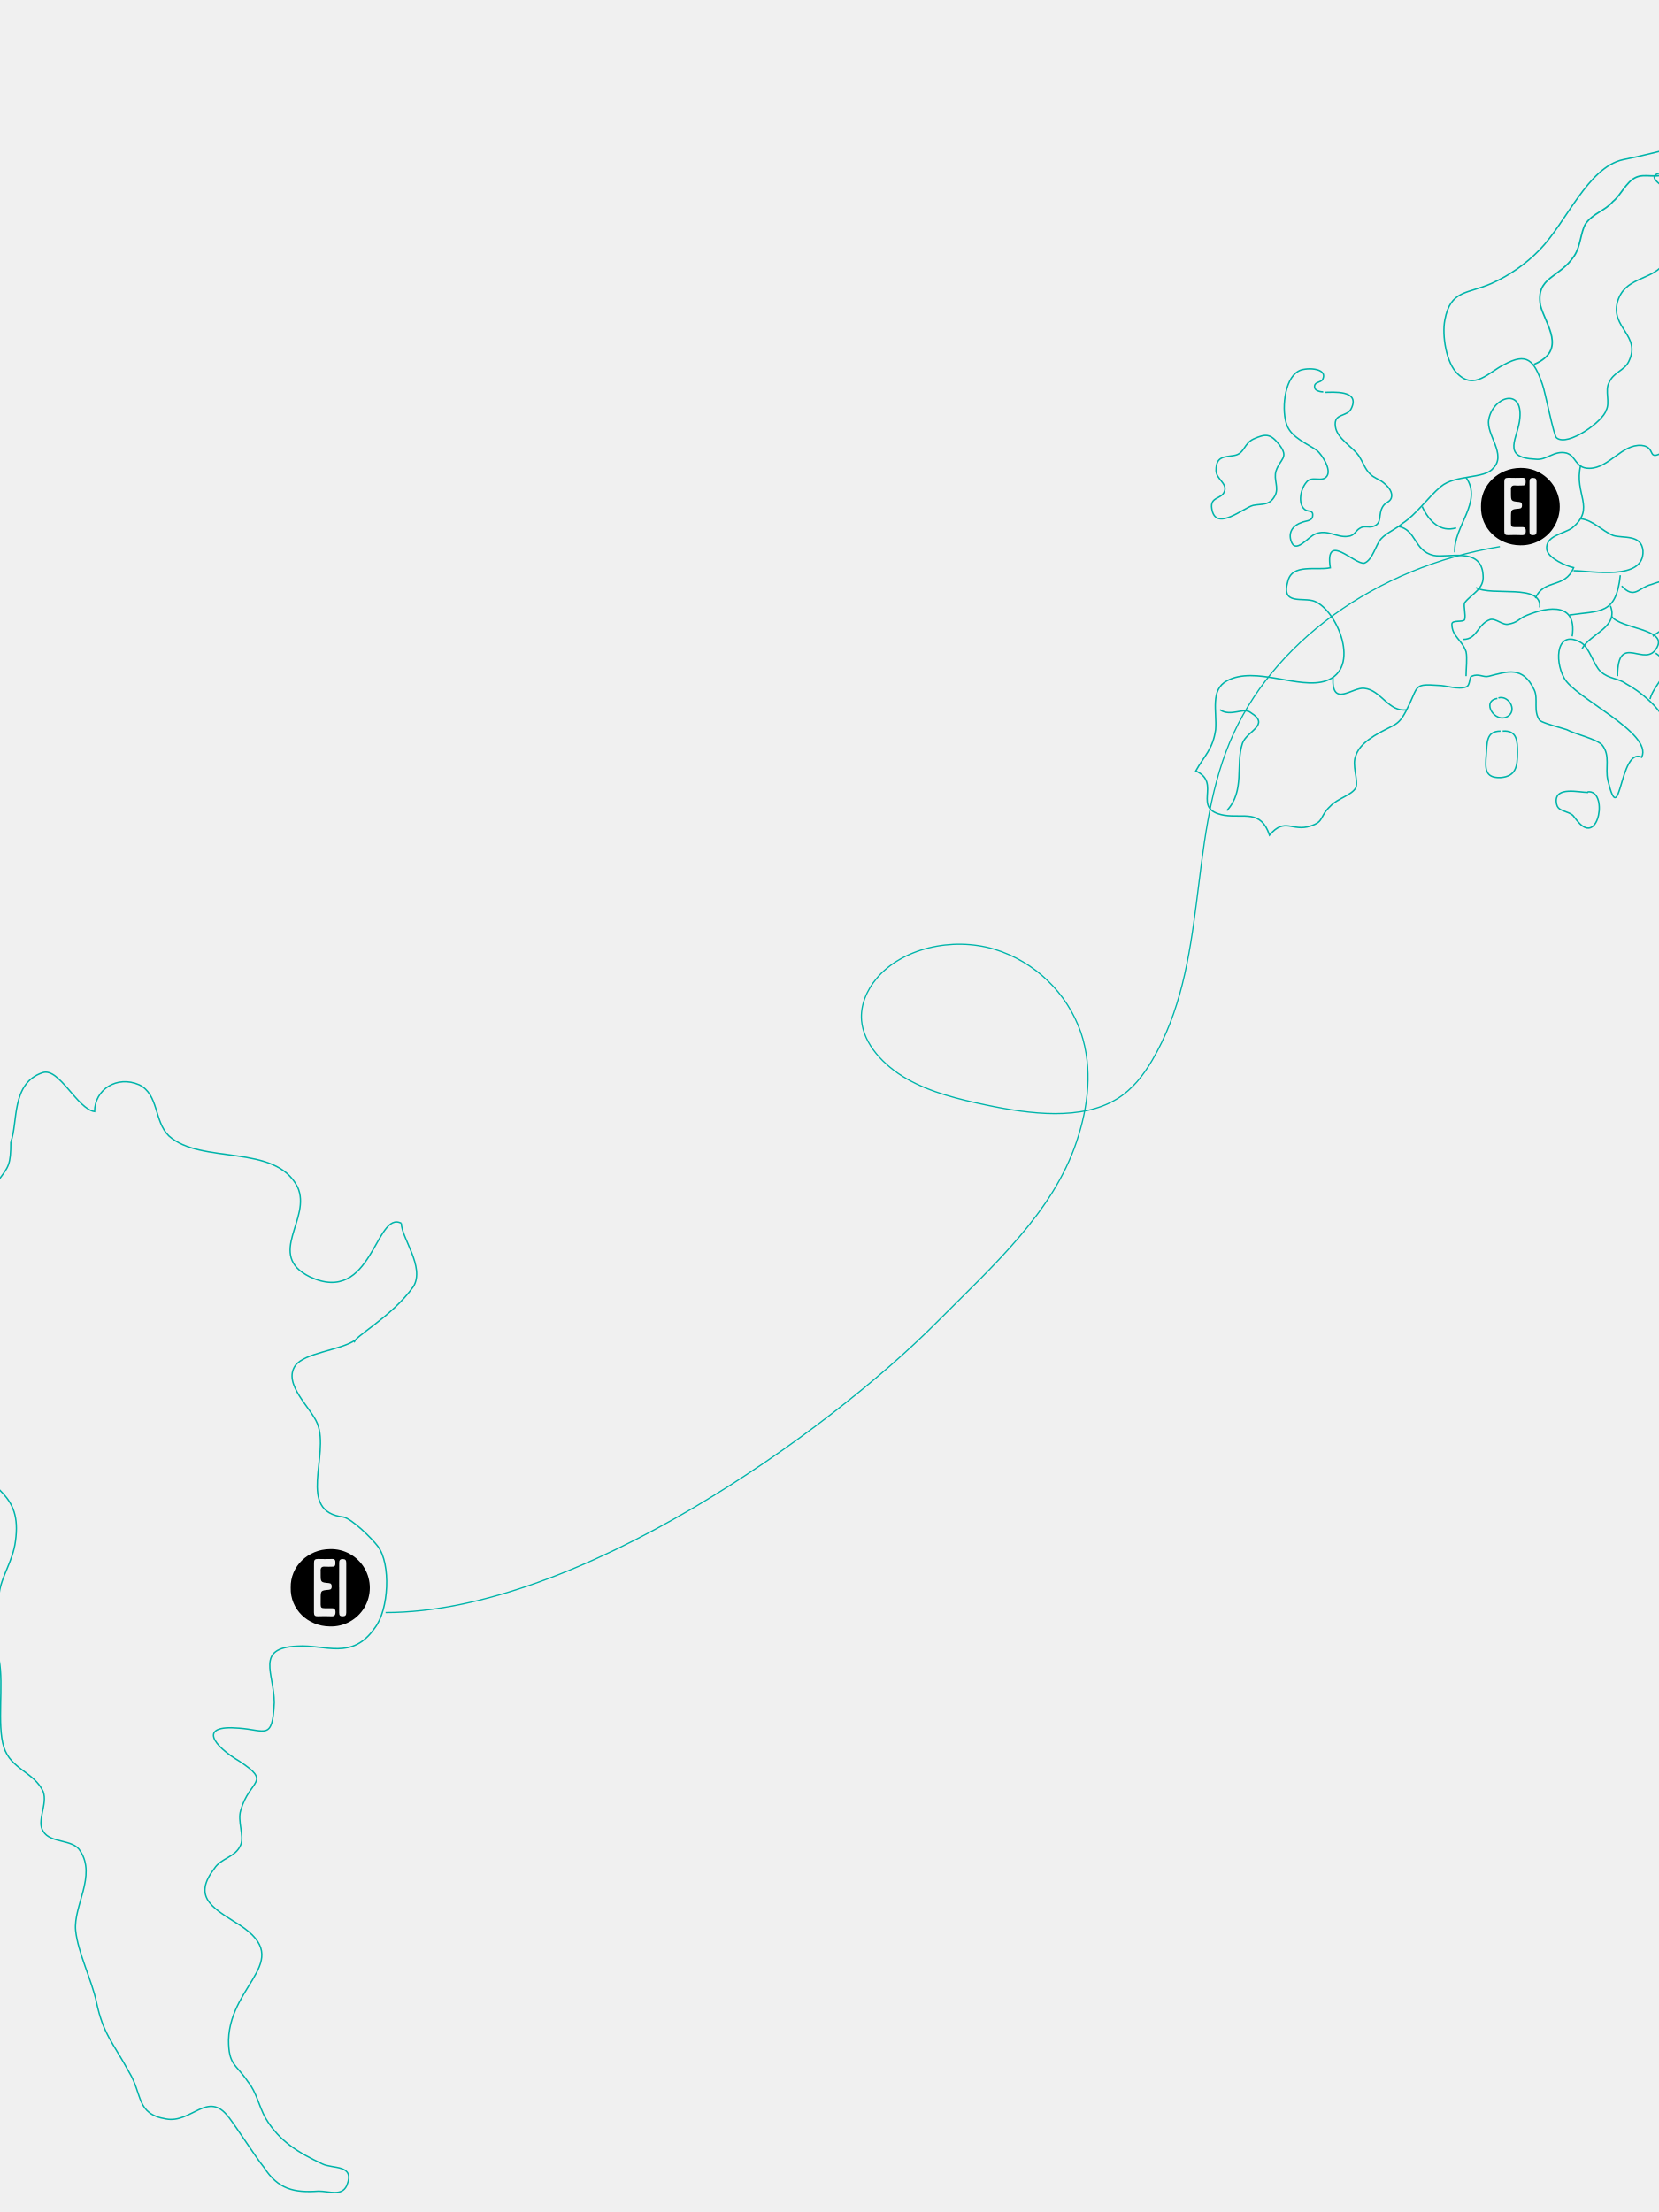
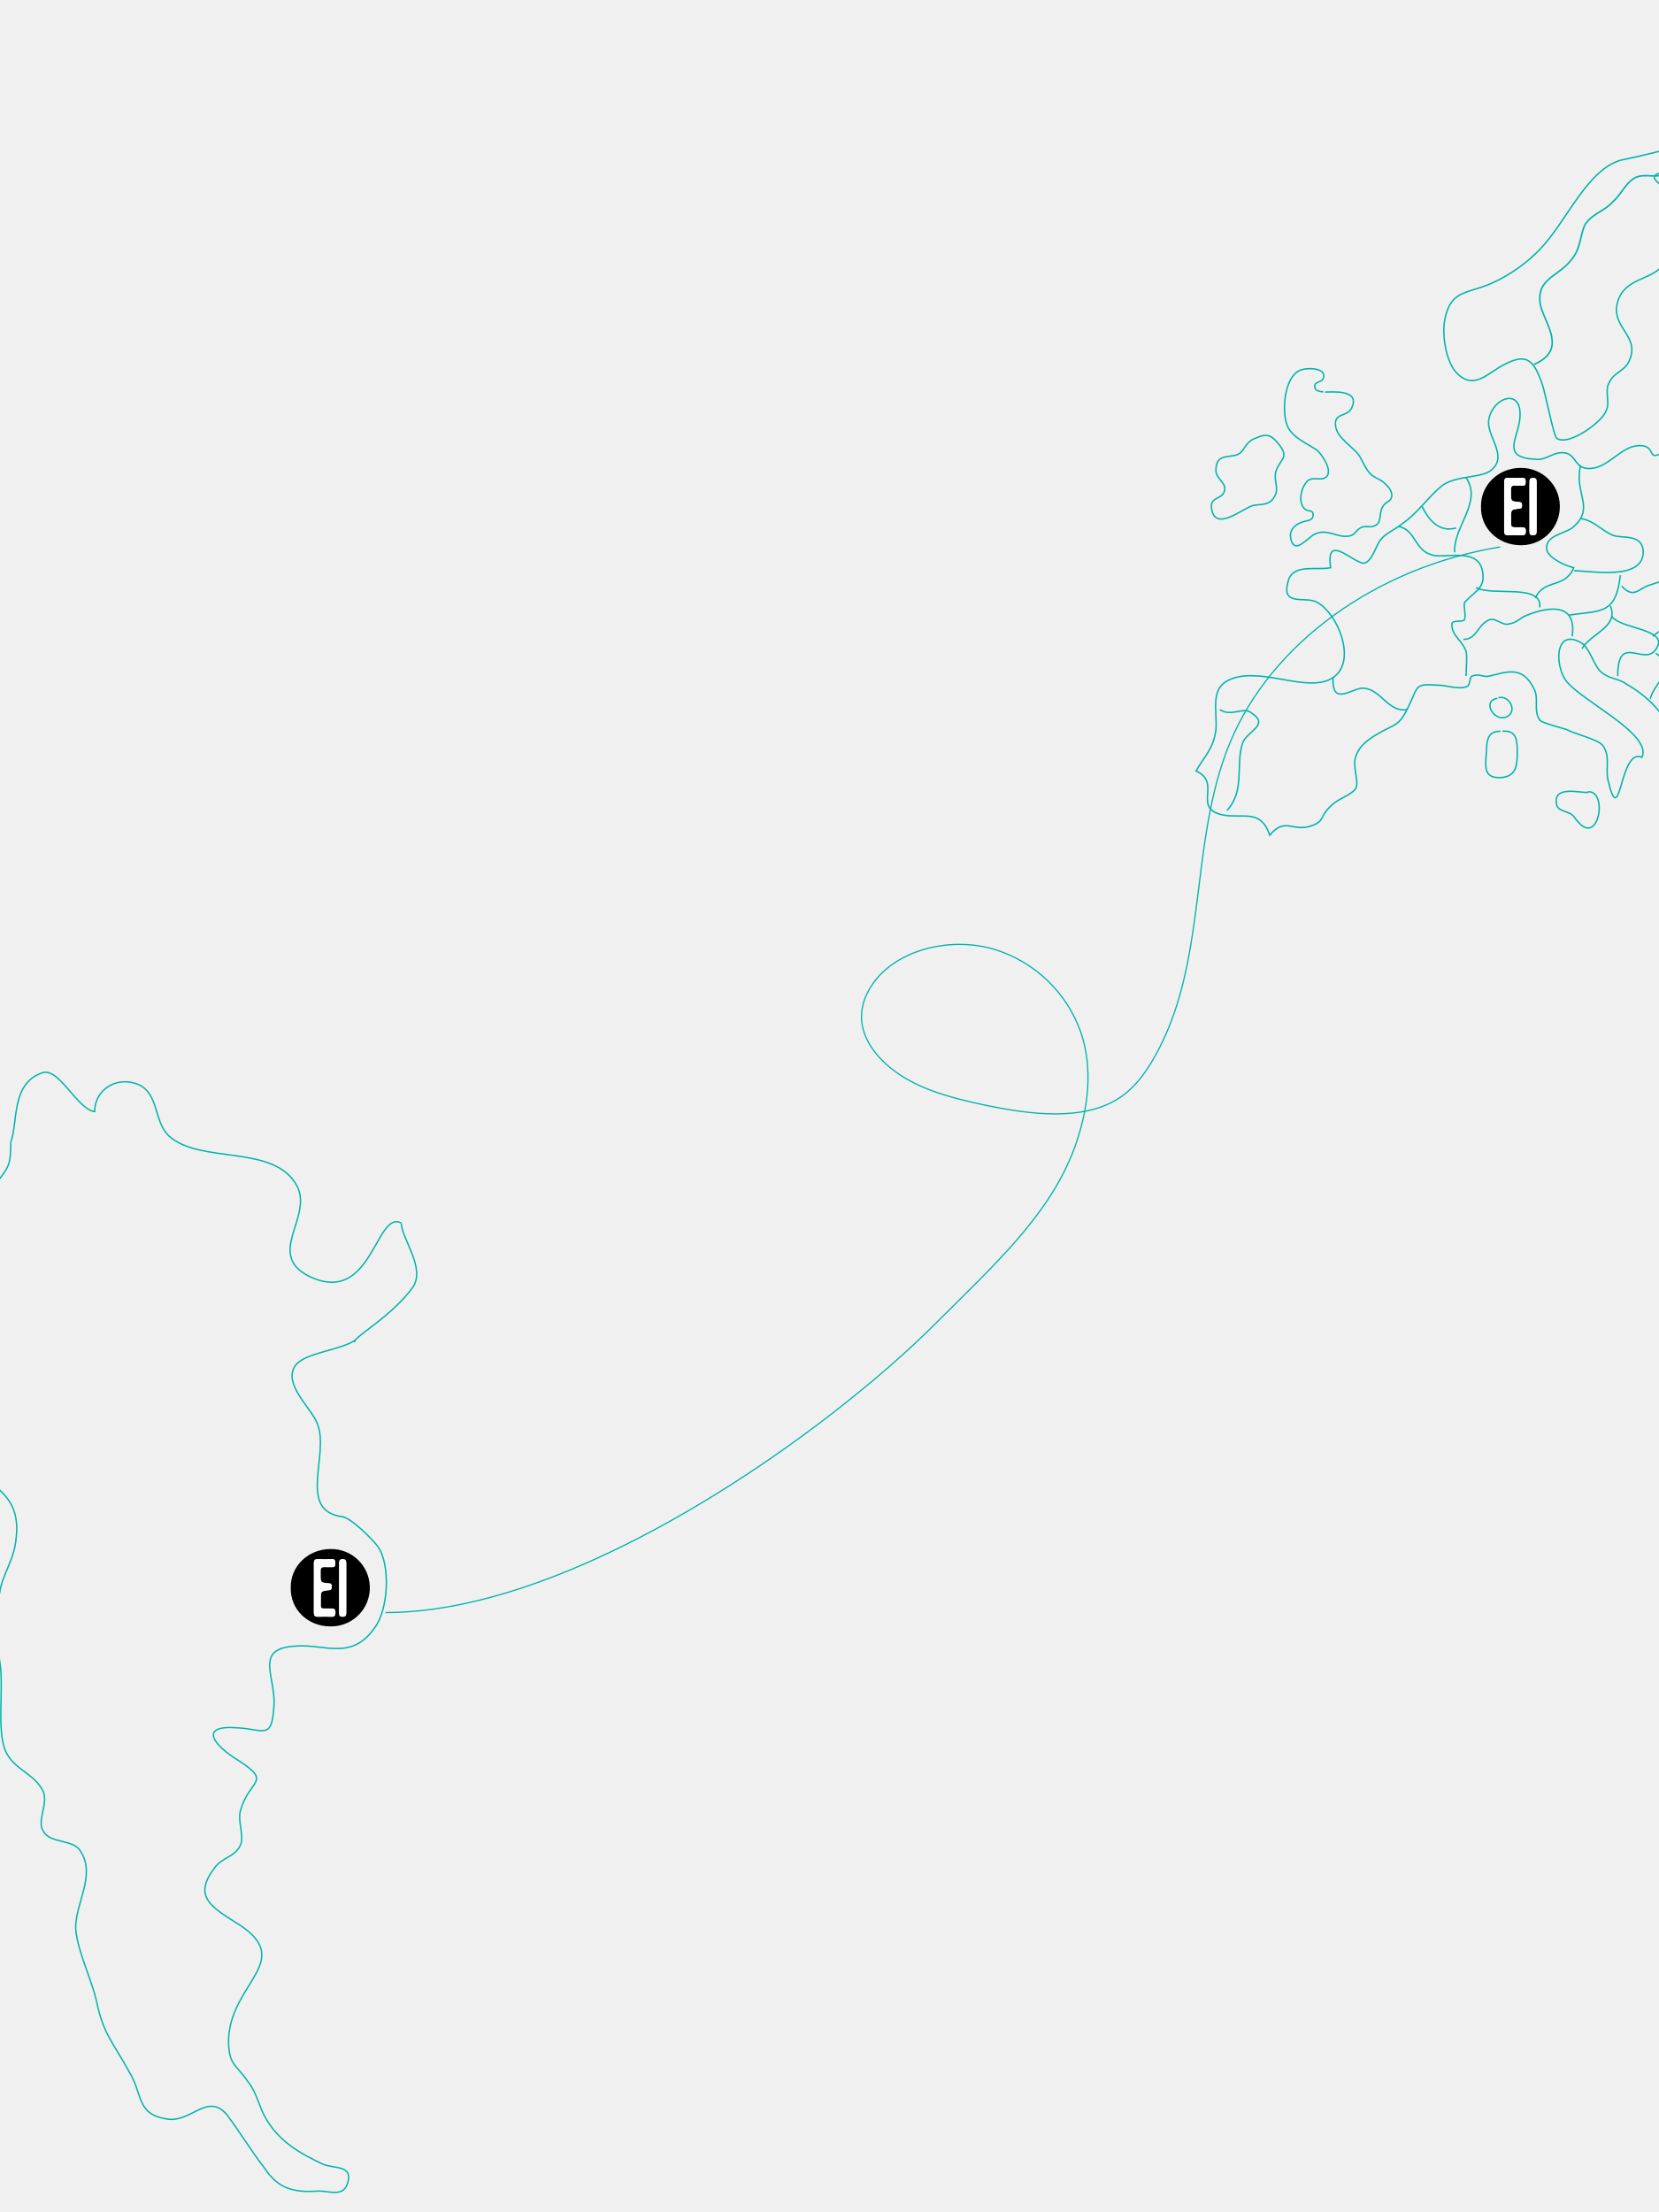
- <svg xmlns="http://www.w3.org/2000/svg" id="Capa_1" data-name="Capa 1" width="768" height="1024" viewBox="0 0 768 1024">
-   <defs>
-     <style>.cls-1,.cls-2,.cls-3,.cls-4{fill:none;stroke:#00b4aa;stroke-miterlimit:10;}.cls-1{stroke-width:0.64px;}.cls-2{stroke-width:0.66px;}.cls-3{stroke-width:0.72px;}.cls-4{stroke-width:0.57px;}</style>
-   </defs>
-   <path class="cls-1" d="M105.81,980c4.14,5.44,12.31,18.29,16.39,23.35,6.54,10.13,13.89,11.82,25.32,11,4.89,0,10.59,2.53,13-2.53,4.08-10.12-6.54-7.6-11.43-10.12-10.63-5.07-19.59-10.13-26.13-21.1-3.27-5.9-4.08-11.82-8.16-16.88-5.7-8.44-9-7.59-9-19.4.81-27,32.63-37.14,2.42-54.86-10.58-6.75-18.74-11.8-9-24.46,3.27-5.06,9.81-5.06,12.24-11,1.65-4.23-1.62-11,0-16,4.07-14.35,14.7-12.65-.81-22.79-11.43-6.75-19.59-16.87,0-15.18,12.24.83,15.51,5.9,16.31-11.83,0-13.49-9-25.31,10.63-26.14,13.08-.86,25.32,6.75,35.93-8.44,6.52-8.45,7.54-29.59,1.41-37.76-2.79-3.72-11.84-12.64-16-13.6" />
-   <path class="cls-1" d="M185.8,566.3c0,6.75,11,20.24,5.6,29.25-10.08,14.29-28.59,23.85-27.22,25.88" />
-   <path class="cls-1" d="M5,528.69c0,10.52-1.07,11.45-5.35,17.22s-10.72,4.58-13.94,11.45c-4.29,8-1.07,17.22,0,25.27,1.06,27.55-11.79,66.57,1.06,91.82,8.61,16.07,23.6,16.07,20.38,39C6,722.65.69,729.54-.37,737.57c-3.22,11.48-1.09,18.38,0,31C1.76,780-1.46,798.4,1.76,808.75S15.7,820.21,20,829.4c2.17,5.74-3.21,13.77,0,18.35,3.22,5.75,14,3.46,17.18,9.2,7.49,11.48-3.23,25.25-2.17,36.73,1.06,10.33,7.5,23,9.66,33.28,3.21,14.92,7.5,18.36,15,32.14,6.41,10.33,3.19,19.51,17.13,21.81,11.78,2.3,19.4-13.51,29-.87" />
-   <path class="cls-1" d="M164.49,620.39c-7.35,4.87-23.41,5.74-27.81,11.81-5.86,8.55,7.35,19.5,10.25,26.84,5.86,14.63-9.84,40.79,12.12,43.24" />
-   <path class="cls-1" d="M5,528.69c3.43-9,0-27.26,14.74-32.12,7.67-2.53,16,16.87,24.05,18,0-10.15,10.3-16.87,20.63-12.39,9.15,4.48,6.84,16.87,13.72,23.63,14.9,13.5,49.24,3.39,59.57,23.63,6.87,14.63-14.91,31.5,5.71,41.63,29,13.6,30.35-31.12,42.4-24.76" />
-   <path class="cls-2" d="M830.49,74.9c-3.16-1-6.18-2-9-3.1-6.55-2.12-10.46-7.08-19-5.67v-.7c-19-.71-32.75,4.95-51.09,8.49-16.38,3.53-26.23,29-38.67,41.74a72.09,72.09,0,0,1-22.28,15.56c-11.14,4.95-19,2.83-21.61,17-1.33,7.08.64,19.81,5.88,24.77,7.88,7.78,14.43-.71,21.64-4.25,10.47-5.65,13.76-2.12,17.67,9.19,1.32,3.55,5.26,24.06,6.56,24.77,5.26,4.23,21.63-7.78,22.93-12.74,2-3.54-.65-9.19,1.32-12.74,2-4.94,7.2-5.65,9.17-9.9,5.88-12-8.52-15.56-5.23-27.58,3.26-11.33,15.05-9.9,21-17,5.88-6.38,6.54-18.4,17-14.87,13.76,4.25-1.33,14.15-6.56,20.51-11.79,14.16-2,35.38,15.08,30.42,5.88-2.12,15.06-7.78,21.61-5.64,11.15,3.52,5.91,12-3.26,13.43-5.26.7-15.08-5-19,.7-4.58,7.79,5.26,5.67,4.58,9.9-1.94,7.09-5.88,5-10.47,6.38-5.23,1.41-6.55-2.83-10.49,4.94-1.29,2.84.67,8.49,0,11.32,0-.7-9.18,9.91-7.85,9.19-8.53,5-3.28-2.12-10.5-2.82-9.17-.7-15,10.61-24.22,10.61-6.56,0-5.91-5.66-10.5-7.07-5.88-1.42-9.17,3.55-14.41,2.84-16.37-.71-7.85-9.91-7.2-19.1,1.3-14.16-12.44-9.91-14.41.7-1.32,7.07,8.5,16.27,2,22.63-3.94,5-17.7,2.83-24.25,8.5-5.91,4.94-11.15,12.72-17.7,17-3.27,2.82-7.21,4.23-9.82,7.06s-3.94,9.9-7.85,11.32c-4.59.71-18.35-14.85-15.73,2.14-6.56,1.41-17.7-2.14-19.67,6.35-3.27,11.32,7.2,7.07,12.46,9.19,10.48,4.26,21.61,31.12,5.24,36.8-12.44,4.23-32.76-7.09-45.87,0-7.85,4.23-4.59,14.13-5.23,22.62-1.32,9.21-5.24,12-9.18,19.11,12.44,5.67-2.61,17.69,13.11,20.51,9.16,1.41,17-2.82,21,9.2,7.2-8.5,10.47-1.41,19-4.23,6.56-2.14,3.94-4.27,9.18-9.2,3.27-3.56,9.82-5,11.79-8.49,1.31-3.55-2-10.61,0-14.87,1.31-4.23,5.23-7.06,8.52-9.19,10.47-6.36,11.12-3.54,16.38-14.85,3.91-8.5,2.62-9.2,13.09-8.5,3.93,0,9.17,2.12,13.11.71,2-.71,1.32-4.94,2.61-4.94,3.3-1.42,5.27.71,7.88,0,8.5-2.13,15.71-5,21,6.35,2,4.26-.67,9.9,2.61,14.17,2,1.4,10.48,3.52,12.44,4.22,3.94,2.12,13.76,4.26,16.38,7.09,3.94,4.94,1.32,10.61,2.64,16.26,5.88,24.77,5.24-15.55,15.7-10.61,5.26-11.32-31.43-27.57-36-36.77-4.59-8.49-3.29-22.64,7.85-16.29,3.94,2.12,5.91,10.61,9.17,13.45,3.94,3.54,7.88,2.84,11.79,5.66,6.55,3.53,15.08,10.61,18.35,17.69,1.32,3.52,1.32,5.64,2,9.2,1.31,5.64.64,7.06,3.27,11.32,2,4.22,6.55,7.78,7.87,11.31,1.29,2.82,3.26,12.72,5.23,14.14,7.88,7.08,15.09-6.35,15.09-12.73,0-5.66-5.27-13.43-3.3-19.11,2.62-7.06,13.76-4.93,20.32-5.64,3.29,4.94,0,8.48.65,14.14.67,6.38,4.58,9.2,7.22,14.86,1.95,3.54,3.27,7.77,7.21,9.91,1.95,1.42,4.59,0,7.2.71,0,0,6.56,4.23,5.89,4.23,5.26.71,5.91-2.11,11.79-2.82,5.25-.7,8.52,3.53,13.76,3.53,7.22-.71,17.7-12.73,23.61-1.41" />
-   <path class="cls-2" d="M612.57,181.43c-1.22,0-3.67-.53-3.92-1.85-.75-2.94,3-2.4,3.67-4C615,170,603.74,170,601,171.87c-6.61,3.72-7.85,18.57-5.16,25.2,2.22,5.58,9.59,8.49,13.76,11.41,2.22,1.85,6.88,8.76,4.67,11.94s-7.12-.52-9.57,2.92c-2.7,3.19-3.94,9.82-.74,12.47,1.47,1.33,4.19,0,3.68,3.19-.25,2.37-3.68,2.12-5.16,2.91-3.18,1.07-6.15,3.72-4.91,8.22,2,6.9,7.86-1.59,11.31-2.92,5.64-2.38,10.06,1.87,15.22,1.07,3-.28,3.45-2.65,5.41-3.72,2-1.33,3.93-.26,5.89-.79,4.92-1.32,2.21-5.58,4.92-9.55,1.23-1.86,3.69-1.86,3.93-4.51s-2.21-5-3.93-6.37c-2-1.59-4.41-2.12-6.14-4-2.21-2.12-3.21-5.3-4.91-8-2.7-4.24-10.33-8.22-11.06-13.8-1-6.63,5.4-4.23,7.37-8.49,4.18-8.74-8.85-7.42-12.28-7.42" />
-   <path class="cls-2" d="M580.38,203.18c-4.67,2.13-4.16,6.9-9.07,7.69-4.67.79-8.36.27-8.36,6.9,0,4,5.15,5.83,3.94,9.55-1.24,4-6.88,2.39-5.91,8.22,1.73,10.88,14.73-.53,19.16-1.59,3.94-.79,7.63.27,10.09-4.52,2-3.7-.76-7.42.48-11.4,2-5.84,6.15-6.09,1.48-12.2-4.17-5.31-6.39-5-11.81-2.65" />
-   <path class="cls-2" d="M694.64,338.46c-6.88,0-6.15,5.59-6.64,11.15-.48,6.09-.73,10.61,6.64,10.36,7.12-.54,7.85-5.06,7.85-11.69,0-5.3-.24-10.35-6.87-9.82" />
-   <path class="cls-2" d="M693.16,323.34c-7.61,1.08-1.22,11.94,4.93,8.24,4.4-2.94.24-9.82-4.42-8.49" />
-   <path class="cls-2" d="M735.19,366.85c-4.18,0-15.24-2.9-14.76,4.25.25,3.46,2,3.7,4.67,4.78,3.69,1.33,3,1.86,5.42,4.52,9.82,11.65,14-15.13,4.42-13.8" />
-   <path class="cls-2" d="M617.08,313.72c-.64,14.13,9.18,4.23,14.44,4.93,7.85.71,11.32,11.32,19.84,9.9" />
-   <path class="cls-2" d="M564.69,328.55c5.23,3.55,11.13-1.41,14.41,1.42,9.17,5.67-2,8.49-3.94,14.16-3.27,9.91,1.32,21.93-7.21,31.12" />
-   <path class="cls-2" d="M815,80.27c-2-4.25-8.51-9.91-13.09-9.91-5.9.71-4.58,3.54-8.52,7.07-11.14,10.61-9.17.71-21.63,2.12-14.42,1.42,1.31,7.78,5.9,12.74,7.85,7.07,7.2,10.62,4.59,21.23" />
-   <path class="cls-3" d="M772,80c-5.22,3-10.44,0-14.9,2.21s-6.72,8.14-10.44,11.09c-3.74,4.44-8.95,5.17-12.67,10.35-2.24,3.69-2.24,10.35-5.22,14.79-6.72,10.34-17.9,9.6-15.66,22.9,2.24,8.87,12.68,20.7-3,27.35" />
-   <path class="cls-2" d="M647.22,243.68c8.52,1.41,7.22,11.32,16.4,13.43,6.53,1.41,22.26-4.23,22.93,9.2.65,6.37-5.26,8.5-8.53,12.72-.64,1.42.66,5.68,0,7.8-.64,1.4-5.9,0-5.9,2.11,0,5.67,4.59,7.08,6.56,12.74.64,2.84,0,7.77,0,11.33" />
-   <path class="cls-2" d="M677.38,296c6.53,0,6.53-7.08,12.44-9.19,2.62-.71,5.9,2.81,8.52,2.11,3.92-.71,4.59-2.11,7.21-3.53,7.85-3.53,24.9-8.49,22.26,9.2" />
-   <path class="cls-2" d="M683.26,272c7.2,4.24,30.79-2.13,29.49,9.2" />
-   <path class="cls-2" d="M673.44,255.7c-.65-12,13.11-23.34,5.24-34.66" />
-   <path class="cls-2" d="M658.36,234.49c3.29,7.06,8.52,12,15.73,9.9" />
-   <path class="cls-2" d="M710.78,276.92c3.94-9.2,13.76-4.24,17.69-14.14-3.28-.71-11.79-4.26-12.45-8.49-.65-6.38,7.87-7.08,11.79-9.9,11.14-9.2.66-15.58,3.94-29" />
-   <path class="cls-2" d="M731.75,240.13c5.9.72,9.82,5.67,15.08,7.78,4.58,1.42,13.08-.7,13.76,7.09.64,14.13-24.26,9.2-32.12,9.2" />
-   <path class="cls-2" d="M726.51,284.71c14.41-2.12,21.61,0,23.58-18.4" />
-   <path class="cls-2" d="M732.39,300.26c3.94-7.06,17.06-9.91,13.11-19.81" />
-   <path class="cls-2" d="M746.15,285.41c3.94,5.66,25.55,5.66,21,14.14-5.25,10.61-18.34-7.77-18.34,13.46" />
-   <path class="cls-2" d="M766.47,302.39c10.49,7.06-.66,13.44-2.62,21.24" />
-   <path class="cls-2" d="M793.34,325.74c3.26-15.58-13.76-44.57-28.17-31.13" />
-   <path class="cls-2" d="M750.74,271.27c5.91,6.35,7.87.7,13.76-.72,5.91-2.13,9.84-2.83,16.38-2.13,7.87,0,6.55,1.42,10.48-4.22.65-.71,0-5.68.65-7.09,1.33-2.82,5.26-3.52,6.57-6.37,2.61-7.76-3.28-17.67-3.94-25.46-1.3-12.73-3.92-19.1-16.38-24.05" />
-   <path d="M134.57,735c-.24-10,8.08-17.78,18.18-17.87a17.91,17.91,0,1,1-.1,35.8C142.47,752.82,134.3,745,134.57,735Zm10.77,0c0,3.82,0,7.65,0,11.47,0,1.35.47,1.82,1.8,1.76,2.06-.08,4.12-.1,6.17,0,1.51.08,2-.47,2-2,0-1.93-1.21-1.7-2.41-1.71-5.11-.05-4.41.53-4.45-4.49,0-3.71,0-3.74,3.79-4.07,1.08-.09,1.32-.62,1.32-1.56s-.3-1.45-1.35-1.54c-3.77-.34-3.77-.37-3.77-4.14a12.5,12.5,0,0,0,0-1.37c-.13-1.5.4-2.25,2-2.1,1.13.1,2.29,0,3.42,0,1.38.06,1.39-.82,1.4-1.8s-.09-1.8-1.43-1.76c-2.23.06-4.46.07-6.68,0-1.35,0-1.81.45-1.79,1.78C145.38,727.38,145.34,731.2,145.34,735Zm11.68-.2c0,3.94,0,7.87,0,11.8,0,1.13.33,1.64,1.56,1.64s1.71-.43,1.71-1.69q-.06-11.54,0-23.08c0-1.23-.39-1.72-1.67-1.73s-1.62.63-1.6,1.78C157.05,727.3,157,731.06,157,734.82Z" />
-   <path d="M685.59,234.5c-.23-10,8.08-17.77,18.19-17.87a17.91,17.91,0,1,1-.1,35.81C693.5,252.34,685.33,244.53,685.59,234.5Zm10.78,0c0,3.82,0,7.64,0,11.47,0,1.35.47,1.81,1.8,1.76,2.05-.08,4.11-.1,6.16,0,1.52.08,2-.47,2-2,0-1.93-1.21-1.71-2.42-1.72-5.1,0-4.41.54-4.45-4.48,0-3.71,0-3.75,3.8-4.07,1.08-.1,1.32-.62,1.32-1.56s-.3-1.45-1.35-1.54c-3.78-.34-3.77-.37-3.77-4.14,0-.46,0-.92,0-1.37-.14-1.5.4-2.26,2-2.11,1.13.11,2.28,0,3.42,0,1.37.06,1.39-.82,1.4-1.8s-.09-1.8-1.44-1.76c-2.22.06-4.45.07-6.67,0-1.35,0-1.81.45-1.79,1.78C696.41,226.89,696.37,230.72,696.37,234.54Zm11.68-.2c0,3.93,0,7.87,0,11.8,0,1.13.34,1.64,1.57,1.64s1.71-.43,1.7-1.7q0-11.54,0-23.07c0-1.23-.38-1.72-1.67-1.73s-1.61.62-1.6,1.78C708.07,226.82,708.05,230.58,708.05,234.34Z" />
-   <path class="cls-4" d="M178.5,746.5c89,0,205-84,255-134.23,26.35-26.48,53.86-50.85,64.86-83.72,5.43-16.21,7.65-33.83,2-50.63a61.57,61.57,0,0,0-40-38.49c-19.89-5.92-43-.22-54.51,13.47-4.7,5.59-7.59,12.48-7,19.57.94,10.82,10,20.72,21,27s23.9,9.39,36.58,12.06c20.72,4.34,44.27,7.25,60.67-2.82,7.26-4.47,12.24-11,16.26-17.85,26.26-44.45,16.36-100.09,35.92-147.21,19.11-46,67.62-81.16,125.07-90.6" />
+ <svg xmlns="http://www.w3.org/2000/svg" version="1.1" id="Capa_1" x="0px" y="0px" viewBox="0 0 768 1024" style="enable-background:new 0 0 768 1024;" xml:space="preserve">
+   <style type="text/css">
+ 	.st0{fill:none;stroke:#00B4AA;stroke-width:0.64;stroke-miterlimit:10;}
+ 	.st1{fill:none;stroke:#00B4AA;stroke-width:0.66;stroke-miterlimit:10;}
+ 	.st2{fill:none;stroke:#00B4AA;stroke-width:0.72;stroke-miterlimit:10;}
+ 	.st3{fill:none;stroke:#00B4AA;stroke-width:0.57;stroke-miterlimit:10;}
+ 	.st4{fill:#FFFFFF;}
+ </style>
+   <path class="st0" d="M105.8,980c4.1,5.4,12.3,18.3,16.4,23.3c6.5,10.1,13.9,11.8,25.3,11c4.9,0,10.6,2.5,13-2.5  c4.1-10.1-6.5-7.6-11.4-10.1c-10.6-5.1-19.6-10.1-26.1-21.1c-3.3-5.9-4.1-11.8-8.2-16.9c-5.7-8.4-9-7.6-9-19.4  c0.8-27,32.6-37.1,2.4-54.9c-10.6-6.8-18.7-11.8-9-24.5c3.3-5.1,9.8-5.1,12.2-11c1.7-4.2-1.6-11,0-16c4.1-14.3,14.7-12.7-0.8-22.8  c-11.4-6.8-19.6-16.9,0-15.2c12.2,0.8,15.5,5.9,16.3-11.8c0-13.5-9-25.3,10.6-26.1c13.1-0.9,25.3,6.8,35.9-8.4  c6.5-8.5,7.5-29.6,1.4-37.8c-2.8-3.7-11.8-12.6-16-13.6" />
+   <path class="st0" d="M185.8,566.3c0,6.8,11,20.2,5.6,29.2c-10.1,14.3-28.6,23.8-27.2,25.9" />
+   <path class="st0" d="M5,528.7c0,10.5-1.1,11.5-5.3,17.2s-10.7,4.6-13.9,11.5c-4.3,8-1.1,17.2,0,25.3c1.1,27.5-11.8,66.6,1.1,91.8  c8.6,16.1,23.6,16.1,20.4,39c-1.1,9.2-6.5,16.1-7.5,24.1c-3.2,11.5-1.1,18.4,0,31c2.1,11.4-1.1,29.8,2.1,40.2s13.9,11.5,18.2,20.7  c2.2,5.7-3.2,13.8,0,18.3c3.2,5.8,14,3.5,17.2,9.2c7.5,11.5-3.2,25.2-2.2,36.7c1.1,10.3,7.5,23,9.7,33.3c3.2,14.9,7.5,18.4,15,32.1  c6.4,10.3,3.2,19.5,17.1,21.8c11.8,2.3,19.4-13.5,29-0.9" />
+   <path class="st0" d="M164.5,620.4c-7.4,4.9-23.4,5.7-27.8,11.8c-5.9,8.5,7.4,19.5,10.2,26.8c5.9,14.6-9.8,40.8,12.1,43.2" />
+   <path class="st0" d="M5,528.7c3.4-9,0-27.3,14.7-32.1c7.7-2.5,16,16.9,24.1,18c0-10.1,10.3-16.9,20.6-12.4  c9.2,4.5,6.8,16.9,13.7,23.6c14.9,13.5,49.2,3.4,59.6,23.6c6.9,14.6-14.9,31.5,5.7,41.6c29,13.6,30.4-31.1,42.4-24.8" />
+   <path class="st1" d="M830.5,74.9c-3.2-1-6.2-2-9-3.1c-6.5-2.1-10.5-7.1-19-5.7v-0.7c-19-0.7-32.8,4.9-51.1,8.5  c-16.4,3.5-26.2,29-38.7,41.7c-6.4,6.6-13.9,11.8-22.3,15.6c-11.1,4.9-19,2.8-21.6,17c-1.3,7.1,0.6,19.8,5.9,24.8  c7.9,7.8,14.4-0.7,21.6-4.2c10.5-5.6,13.8-2.1,17.7,9.2c1.3,3.6,5.3,24.1,6.6,24.8c5.3,4.2,21.6-7.8,22.9-12.7  c2-3.5-0.7-9.2,1.3-12.7c2-4.9,7.2-5.6,9.2-9.9c5.9-12-8.5-15.6-5.2-27.6c3.3-11.3,15-9.9,21-17c5.9-6.4,6.5-18.4,17-14.9  c13.8,4.2-1.3,14.2-6.6,20.5c-11.8,14.2-2,35.4,15.1,30.4c5.9-2.1,15.1-7.8,21.6-5.6c11.2,3.5,5.9,12-3.3,13.4  c-5.3,0.7-15.1-5-19,0.7c-4.6,7.8,5.3,5.7,4.6,9.9c-1.9,7.1-5.9,5-10.5,6.4c-5.2,1.4-6.5-2.8-10.5,4.9c-1.3,2.8,0.7,8.5,0,11.3  c0-0.7-9.2,9.9-7.8,9.2c-8.5,5-3.3-2.1-10.5-2.8c-9.2-0.7-15,10.6-24.2,10.6c-6.6,0-5.9-5.7-10.5-7.1c-5.9-1.4-9.2,3.6-14.4,2.8  c-16.4-0.7-7.8-9.9-7.2-19.1c1.3-14.2-12.4-9.9-14.4,0.7c-1.3,7.1,8.5,16.3,2,22.6c-3.9,5-17.7,2.8-24.2,8.5  c-5.9,4.9-11.2,12.7-17.7,17c-3.3,2.8-7.2,4.2-9.8,7.1s-3.9,9.9-7.8,11.3c-4.6,0.7-18.3-14.9-15.7,2.1c-6.6,1.4-17.7-2.1-19.7,6.4  c-3.3,11.3,7.2,7.1,12.5,9.2c10.5,4.3,21.6,31.1,5.2,36.8c-12.4,4.2-32.8-7.1-45.9,0c-7.8,4.2-4.6,14.1-5.2,22.6  c-1.3,9.2-5.2,12-9.2,19.1c12.4,5.7-2.6,17.7,13.1,20.5c9.2,1.4,17-2.8,21,9.2c7.2-8.5,10.5-1.4,19-4.2c6.6-2.1,3.9-4.3,9.2-9.2  c3.3-3.6,9.8-5,11.8-8.5c1.3-3.5-2-10.6,0-14.9c1.3-4.2,5.2-7.1,8.5-9.2c10.5-6.4,11.1-3.5,16.4-14.9c3.9-8.5,2.6-9.2,13.1-8.5  c3.9,0,9.2,2.1,13.1,0.7c2-0.7,1.3-4.9,2.6-4.9c3.3-1.4,5.3,0.7,7.9,0c8.5-2.1,15.7-5,21,6.4c2,4.3-0.7,9.9,2.6,14.2  c2,1.4,10.5,3.5,12.4,4.2c3.9,2.1,13.8,4.3,16.4,7.1c3.9,4.9,1.3,10.6,2.6,16.3c5.9,24.8,5.2-15.5,15.7-10.6  c5.3-11.3-31.4-27.6-36-36.8c-4.6-8.5-3.3-22.6,7.8-16.3c3.9,2.1,5.9,10.6,9.2,13.5c3.9,3.5,7.9,2.8,11.8,5.7  c6.5,3.5,15.1,10.6,18.3,17.7c1.3,3.5,1.3,5.6,2,9.2c1.3,5.6,0.6,7.1,3.3,11.3c2,4.2,6.5,7.8,7.9,11.3c1.3,2.8,3.3,12.7,5.2,14.1  c7.9,7.1,15.1-6.4,15.1-12.7c0-5.7-5.3-13.4-3.3-19.1c2.6-7.1,13.8-4.9,20.3-5.6c3.3,4.9,0,8.5,0.7,14.1c0.7,6.4,4.6,9.2,7.2,14.9  c2,3.5,3.3,7.8,7.2,9.9c2,1.4,4.6,0,7.2,0.7c0,0,6.6,4.2,5.9,4.2c5.3,0.7,5.9-2.1,11.8-2.8c5.2-0.7,8.5,3.5,13.8,3.5  c7.2-0.7,17.7-12.7,23.6-1.4" />
+   <path class="st1" d="M612.6,181.4c-1.2,0-3.7-0.5-3.9-1.9c-0.8-2.9,3-2.4,3.7-4c2.7-5.6-8.6-5.6-11.3-3.7  c-6.6,3.7-7.8,18.6-5.2,25.2c2.2,5.6,9.6,8.5,13.8,11.4c2.2,1.9,6.9,8.8,4.7,11.9s-7.1-0.5-9.6,2.9c-2.7,3.2-3.9,9.8-0.7,12.5  c1.5,1.3,4.2,0,3.7,3.2c-0.2,2.4-3.7,2.1-5.2,2.9c-3.2,1.1-6.2,3.7-4.9,8.2c2,6.9,7.9-1.6,11.3-2.9c5.6-2.4,10.1,1.9,15.2,1.1  c3-0.3,3.5-2.6,5.4-3.7c2-1.3,3.9-0.3,5.9-0.8c4.9-1.3,2.2-5.6,4.9-9.6c1.2-1.9,3.7-1.9,3.9-4.5s-2.2-5-3.9-6.4  c-2-1.6-4.4-2.1-6.1-4c-2.2-2.1-3.2-5.3-4.9-8c-2.7-4.2-10.3-8.2-11.1-13.8c-1-6.6,5.4-4.2,7.4-8.5c4.2-8.7-8.8-7.4-12.3-7.4" />
+   <path class="st1" d="M580.4,203.2c-4.7,2.1-4.2,6.9-9.1,7.7c-4.7,0.8-8.4,0.3-8.4,6.9c0,4,5.2,5.8,3.9,9.6c-1.2,4-6.9,2.4-5.9,8.2  c1.7,10.9,14.7-0.5,19.2-1.6c3.9-0.8,7.6,0.3,10.1-4.5c2-3.7-0.8-7.4,0.5-11.4c2-5.8,6.2-6.1,1.5-12.2  C588,200.5,585.8,200.8,580.4,203.2" />
+   <path class="st1" d="M694.6,338.5c-6.9,0-6.2,5.6-6.6,11.1c-0.5,6.1-0.7,10.6,6.6,10.4c7.1-0.5,7.8-5.1,7.8-11.7  c0-5.3-0.2-10.4-6.9-9.8" />
+   <path class="st1" d="M693.2,323.3c-7.6,1.1-1.2,11.9,4.9,8.2c4.4-2.9,0.2-9.8-4.4-8.5" />
+   <path class="st1" d="M735.2,366.9c-4.2,0-15.2-2.9-14.8,4.2c0.2,3.5,2,3.7,4.7,4.8c3.7,1.3,3,1.9,5.4,4.5c9.8,11.6,14-15.1,4.4-13.8  " />
+   <path class="st1" d="M617.1,313.7c-0.6,14.1,9.2,4.2,14.4,4.9c7.8,0.7,11.3,11.3,19.8,9.9" />
+   <path class="st1" d="M564.7,328.5c5.2,3.5,11.1-1.4,14.4,1.4c9.2,5.7-2,8.5-3.9,14.2c-3.3,9.9,1.3,21.9-7.2,31.1" />
+   <path class="st1" d="M815,80.3c-2-4.2-8.5-9.9-13.1-9.9c-5.9,0.7-4.6,3.5-8.5,7.1c-11.1,10.6-9.2,0.7-21.6,2.1  c-14.4,1.4,1.3,7.8,5.9,12.7c7.8,7.1,7.2,10.6,4.6,21.2" />
+   <path class="st2" d="M772,80c-5.2,3-10.4,0-14.9,2.2s-6.7,8.1-10.4,11.1c-3.7,4.4-9,5.2-12.7,10.3c-2.2,3.7-2.2,10.3-5.2,14.8  c-6.7,10.3-17.9,9.6-15.7,22.9c2.2,8.9,12.7,20.7-3,27.4" />
+   <path class="st1" d="M647.2,243.7c8.5,1.4,7.2,11.3,16.4,13.4c6.5,1.4,22.3-4.2,22.9,9.2c0.7,6.4-5.3,8.5-8.5,12.7  c-0.6,1.4,0.7,5.7,0,7.8c-0.6,1.4-5.9,0-5.9,2.1c0,5.7,4.6,7.1,6.6,12.7c0.6,2.8,0,7.8,0,11.3" />
+   <path class="st1" d="M677.4,296c6.5,0,6.5-7.1,12.4-9.2c2.6-0.7,5.9,2.8,8.5,2.1c3.9-0.7,4.6-2.1,7.2-3.5c7.8-3.5,24.9-8.5,22.3,9.2  " />
+   <path class="st1" d="M683.3,272c7.2,4.2,30.8-2.1,29.5,9.2" />
+   <path class="st1" d="M673.4,255.7c-0.7-12,13.1-23.3,5.2-34.7" />
+   <path class="st1" d="M658.4,234.5c3.3,7.1,8.5,12,15.7,9.9" />
+   <path class="st1" d="M710.8,276.9c3.9-9.2,13.8-4.2,17.7-14.1c-3.3-0.7-11.8-4.3-12.5-8.5c-0.7-6.4,7.9-7.1,11.8-9.9  c11.1-9.2,0.7-15.6,3.9-29" />
+   <path class="st1" d="M731.8,240.1c5.9,0.7,9.8,5.7,15.1,7.8c4.6,1.4,13.1-0.7,13.8,7.1c0.6,14.1-24.3,9.2-32.1,9.2" />
+   <path class="st1" d="M726.5,284.7c14.4-2.1,21.6,0,23.6-18.4" />
+   <path class="st1" d="M732.4,300.3c3.9-7.1,17.1-9.9,13.1-19.8" />
+   <path class="st1" d="M746.2,285.4c3.9,5.7,25.5,5.7,21,14.1c-5.2,10.6-18.3-7.8-18.3,13.5" />
+   <path class="st1" d="M766.5,302.4c10.5,7.1-0.7,13.4-2.6,21.2" />
+   <path class="st1" d="M793.3,325.7c3.3-15.6-13.8-44.6-28.2-31.1" />
+   <path class="st1" d="M750.7,271.3c5.9,6.4,7.9,0.7,13.8-0.7c5.9-2.1,9.8-2.8,16.4-2.1c7.9,0,6.5,1.4,10.5-4.2c0.7-0.7,0-5.7,0.7-7.1  c1.3-2.8,5.3-3.5,6.6-6.4c2.6-7.8-3.3-17.7-3.9-25.5c-1.3-12.7-3.9-19.1-16.4-24.1" />
+   <path d="M134.6,735c-0.2-10,8.1-17.8,18.2-17.9c9.9-0.3,18.1,7.5,18.4,17.4c0.3,9.9-7.5,18.1-17.4,18.4c-0.4,0-0.8,0-1.2,0  C142.5,752.8,134.3,745,134.6,735z M145.3,735c0,3.8,0,7.7,0,11.5c0,1.3,0.5,1.8,1.8,1.8c2.1-0.1,4.1-0.1,6.2,0c1.5,0.1,2-0.5,2-2  c0-1.9-1.2-1.7-2.4-1.7c-5.1,0-4.4,0.5-4.4-4.5c0-3.7,0-3.7,3.8-4.1c1.1-0.1,1.3-0.6,1.3-1.6s-0.3-1.5-1.4-1.5  c-3.8-0.3-3.8-0.4-3.8-4.1c0-0.5,0-0.9,0-1.4c-0.1-1.5,0.4-2.2,2-2.1c1.1,0.1,2.3,0,3.4,0c1.4,0.1,1.4-0.8,1.4-1.8s-0.1-1.8-1.4-1.8  c-2.2,0.1-4.5,0.1-6.7,0c-1.4,0-1.8,0.5-1.8,1.8C145.4,727.4,145.3,731.2,145.3,735L145.3,735z M157,734.8c0,3.9,0,7.9,0,11.8  c0,1.1,0.3,1.6,1.6,1.6s1.7-0.4,1.7-1.7c0-7.7,0-15.4,0-23.1c0-1.2-0.4-1.7-1.7-1.7s-1.6,0.6-1.6,1.8  C157.1,727.3,157,731.1,157,734.8L157,734.8z" />
+   <path d="M685.6,234.5c-0.2-10,8.1-17.8,18.2-17.9c9.9-0.2,18.1,7.6,18.3,17.5c0.2,9.9-7.6,18.1-17.5,18.3c-0.3,0-0.6,0-0.8,0  C693.5,252.3,685.3,244.5,685.6,234.5z M696.4,234.5c0,3.8,0,7.6,0,11.5c0,1.4,0.5,1.8,1.8,1.8c2-0.1,4.1-0.1,6.2,0  c1.5,0.1,2-0.5,2-2c0-1.9-1.2-1.7-2.4-1.7c-5.1,0-4.4,0.5-4.5-4.5c0-3.7,0-3.8,3.8-4.1c1.1-0.1,1.3-0.6,1.3-1.6s-0.3-1.4-1.3-1.5  c-3.8-0.3-3.8-0.4-3.8-4.1c0-0.5,0-0.9,0-1.4c-0.1-1.5,0.4-2.3,2-2.1c1.1,0.1,2.3,0,3.4,0c1.4,0.1,1.4-0.8,1.4-1.8s-0.1-1.8-1.4-1.8  c-2.2,0.1-4.5,0.1-6.7,0c-1.3,0-1.8,0.4-1.8,1.8C696.4,226.9,696.4,230.7,696.4,234.5L696.4,234.5z M708.1,234.3c0,3.9,0,7.9,0,11.8  c0,1.1,0.3,1.6,1.6,1.6s1.7-0.4,1.7-1.7c0-7.7,0-15.4,0-23.1c0-1.2-0.4-1.7-1.7-1.7s-1.6,0.6-1.6,1.8  C708.1,226.8,708,230.6,708.1,234.3L708.1,234.3z" />
+   <path class="st3" d="M178.5,746.5c89,0,205-84,255-134.2c26.4-26.5,53.9-50.8,64.9-83.7c5.4-16.2,7.6-33.8,2-50.6  c-6.5-18.5-21.3-32.7-40-38.5c-19.9-5.9-43-0.2-54.5,13.5c-4.7,5.6-7.6,12.5-7,19.6c0.9,10.8,10,20.7,21,27s23.9,9.4,36.6,12.1  c20.7,4.3,44.3,7.2,60.7-2.8c7.3-4.5,12.2-11,16.3-17.9c26.3-44.5,16.4-100.1,35.9-147.2c19.1-46,67.6-81.2,125.1-90.6" />
+   <path class="st4" d="M178.9,692.3C178.9,692.3,178.9,692.3,178.9,692.3c0,0-0.1,0-0.1,0C178.8,692.3,178.8,692.3,178.9,692.3z" />
+   <path class="st4" d="M158.6,722c-1.3,0-1.6,0.6-1.6,1.8c0,3.8,0,7.5,0,11.3l0,0c0,3.9,0,7.9,0,11.8c0,1.1,0.3,1.6,1.6,1.6  c1.2,0,1.7-0.4,1.7-1.7c0-7.7,0-15.4,0-23.1C160.3,722.5,159.9,722,158.6,722z" />
+   <path class="st4" d="M178.7,692.3c-0.5,0-1.1,0-1.6-0.1C177.6,692.2,178.2,692.3,178.7,692.3z" />
+   <path class="st4" d="M179.1,692.3c0.1,0,0.1,0,0.2,0c-0.1,0-0.3,0-0.4,0C178.9,692.3,179,692.3,179.1,692.3z" />
+   <path class="st4" d="M152.9,744.8c-5.1,0-4.4,0.5-4.4-4.5c0-3.7,0-3.7,3.8-4.1c1.1-0.1,1.3-0.6,1.3-1.6s-0.3-1.5-1.4-1.5  c-3.8-0.3-3.8-0.4-3.8-4.1c0-0.5,0-0.9,0-1.4c-0.1-1.5,0.4-2.2,2-2.1c1.1,0.1,2.3,0,3.4,0c1.4,0.1,1.4-0.8,1.4-1.8  c0-1-0.1-1.8-1.4-1.8c-2.2,0.1-4.5,0.1-6.7,0c-1.3,0-1.8,0.5-1.8,1.8c0,3.9,0,7.7,0,11.5c0,3.8,0,7.7,0,11.5c0,1.3,0.5,1.8,1.8,1.8  c2.1-0.1,4.1-0.1,6.2,0c1.5,0.1,2-0.5,2-2C155.3,744.6,154.1,744.8,152.9,744.8z" />
+   <path class="st4" d="M709.6,221.3c-1.3,0-1.6,0.6-1.6,1.8c0,3.8,0,7.5,0,11.3l0,0c0,3.9,0,7.9,0,11.8c0,1.1,0.3,1.6,1.6,1.6  c1.2,0,1.7-0.4,1.7-1.7c0-7.7,0-15.4,0-23.1C711.3,221.8,710.9,221.3,709.6,221.3z" />
+   <path class="st4" d="M703.9,244.1c-5.1,0-4.4,0.5-4.4-4.5c0-3.7,0-3.7,3.8-4.1c1.1-0.1,1.3-0.6,1.3-1.6s-0.3-1.5-1.4-1.5  c-3.8-0.3-3.8-0.4-3.8-4.1c0-0.5,0-0.9,0-1.4c-0.1-1.5,0.4-2.2,2-2.1c1.1,0.1,2.3,0,3.4,0c1.4,0.1,1.4-0.8,1.4-1.8  c0-1-0.1-1.8-1.4-1.8c-2.2,0.1-4.5,0.1-6.7,0c-1.3,0-1.8,0.5-1.8,1.8c0,3.9,0,7.7,0,11.5c0,3.8,0,7.7,0,11.5c0,1.3,0.5,1.8,1.8,1.8  c2.1-0.1,4.1-0.1,6.2,0c1.5,0.1,2-0.5,2-2C706.3,243.9,705.1,244.1,703.9,244.1z" />
</svg>
